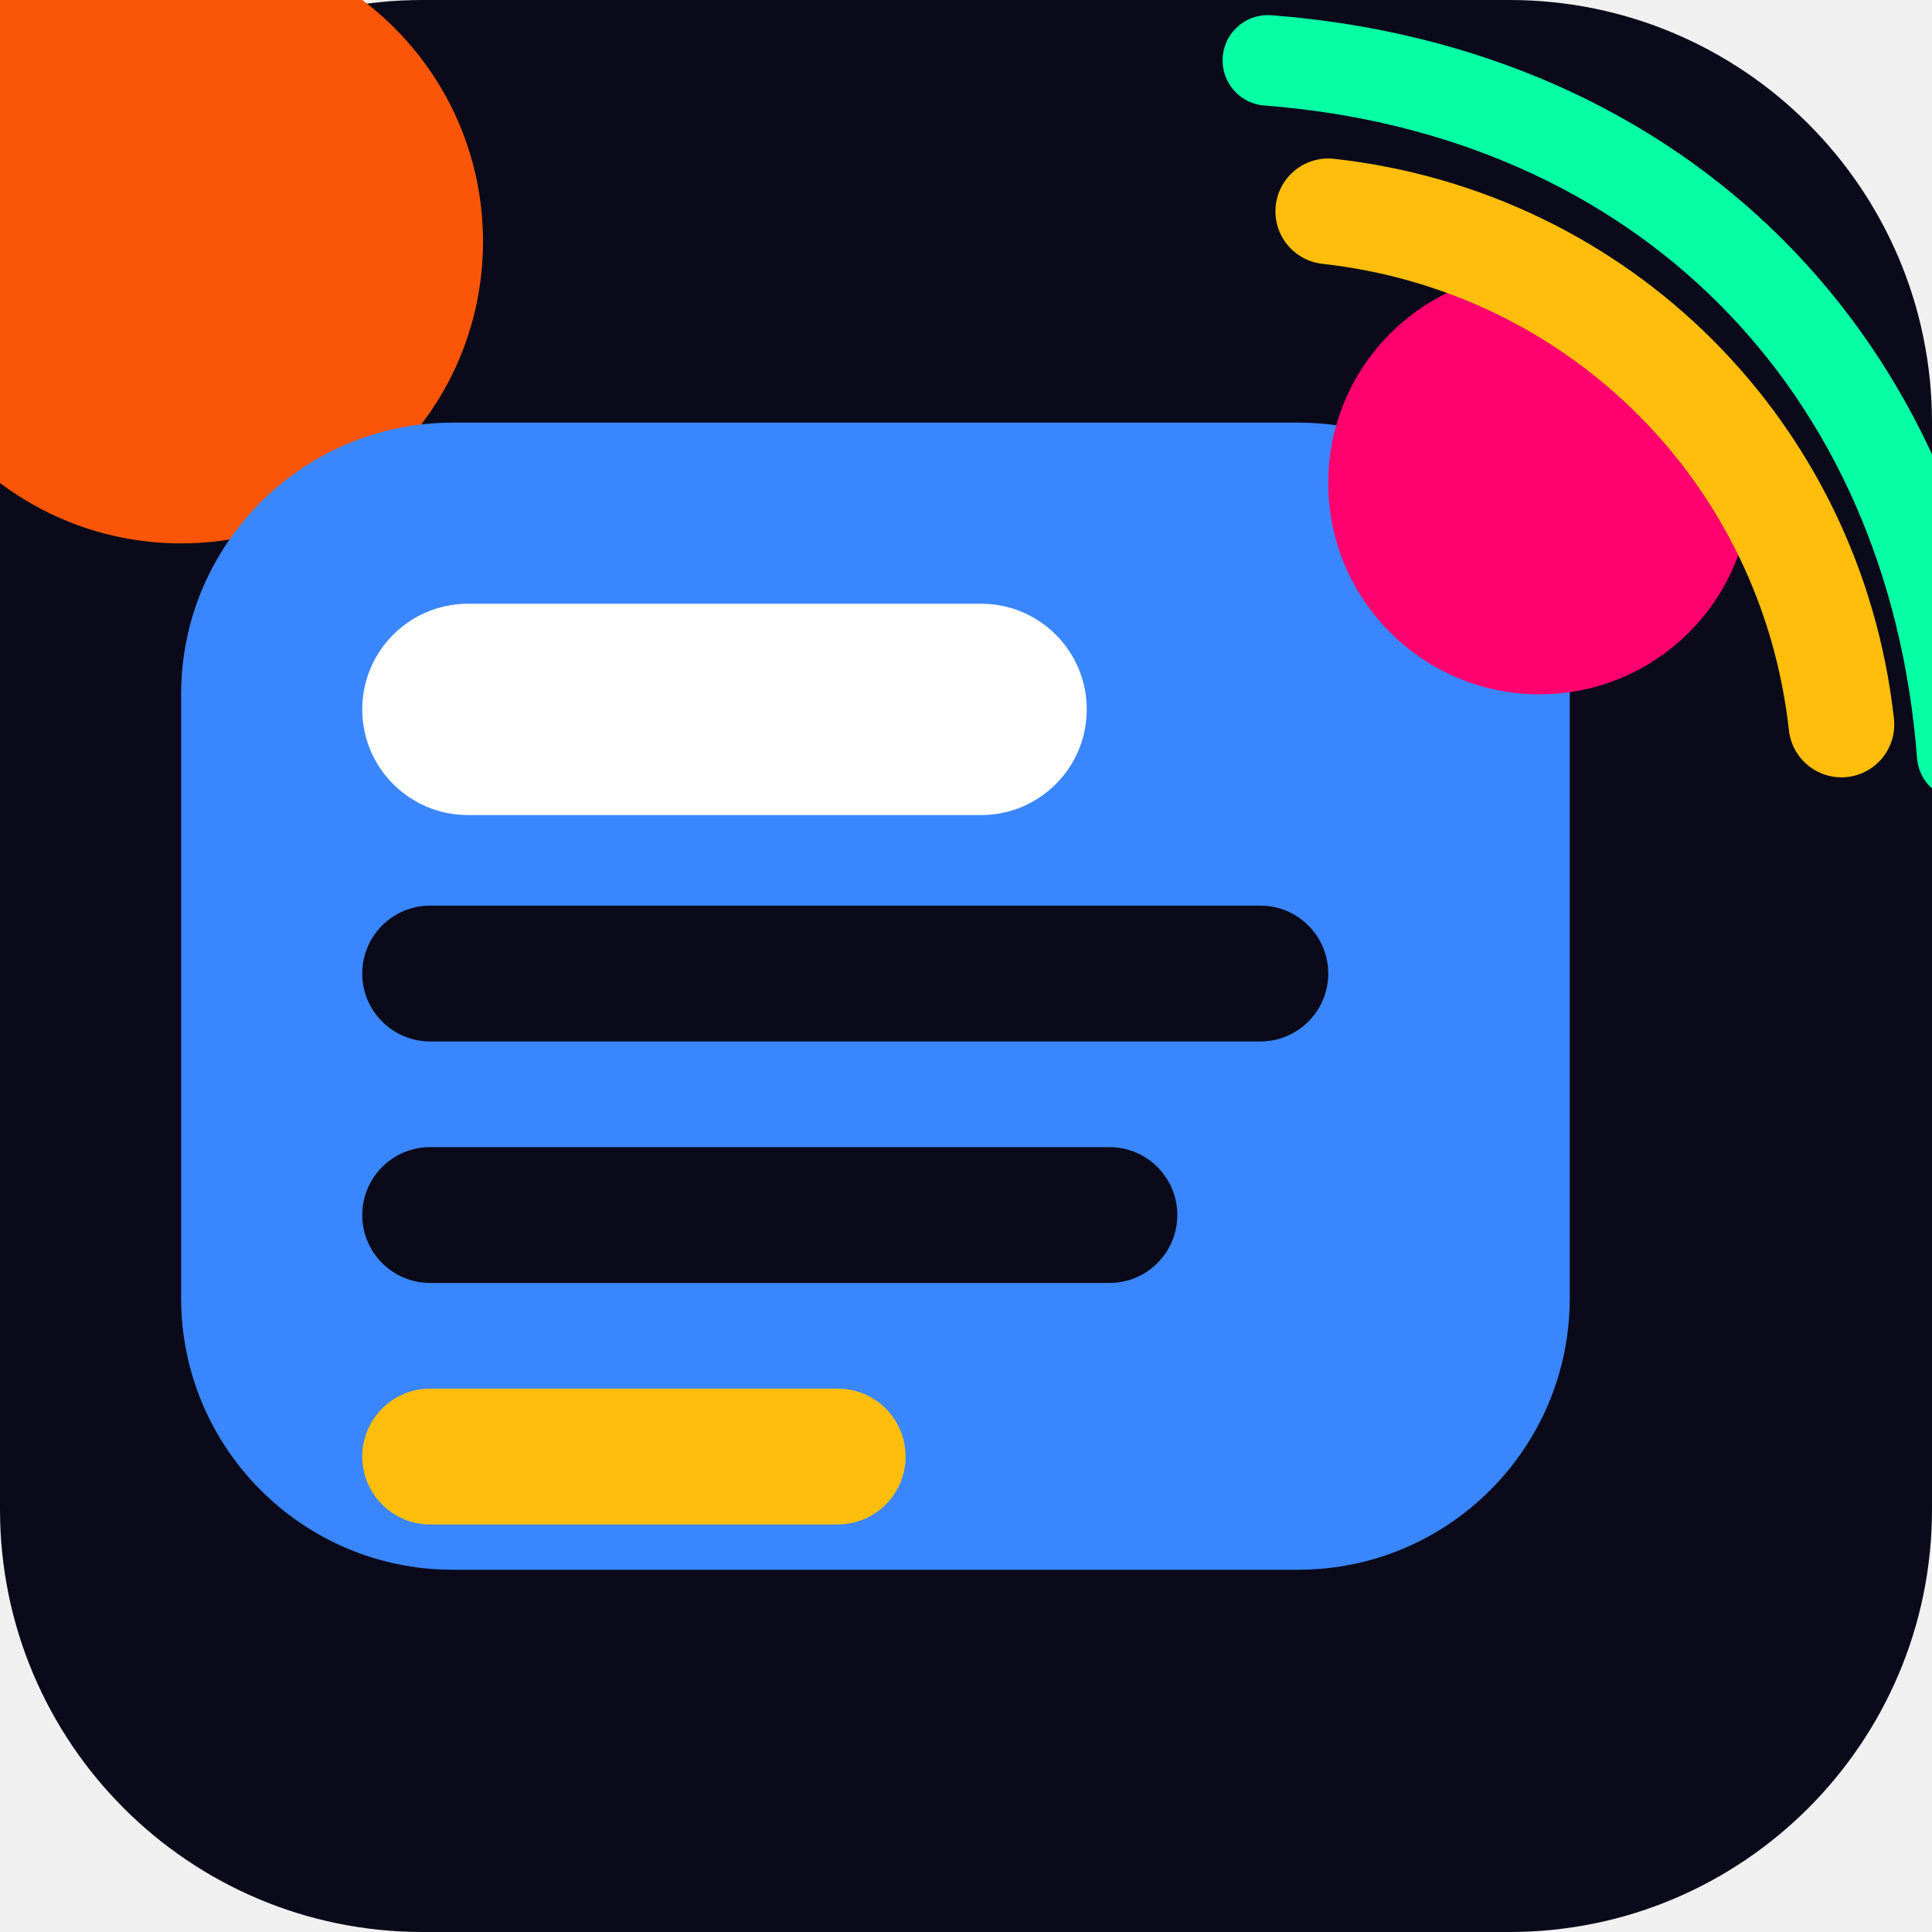
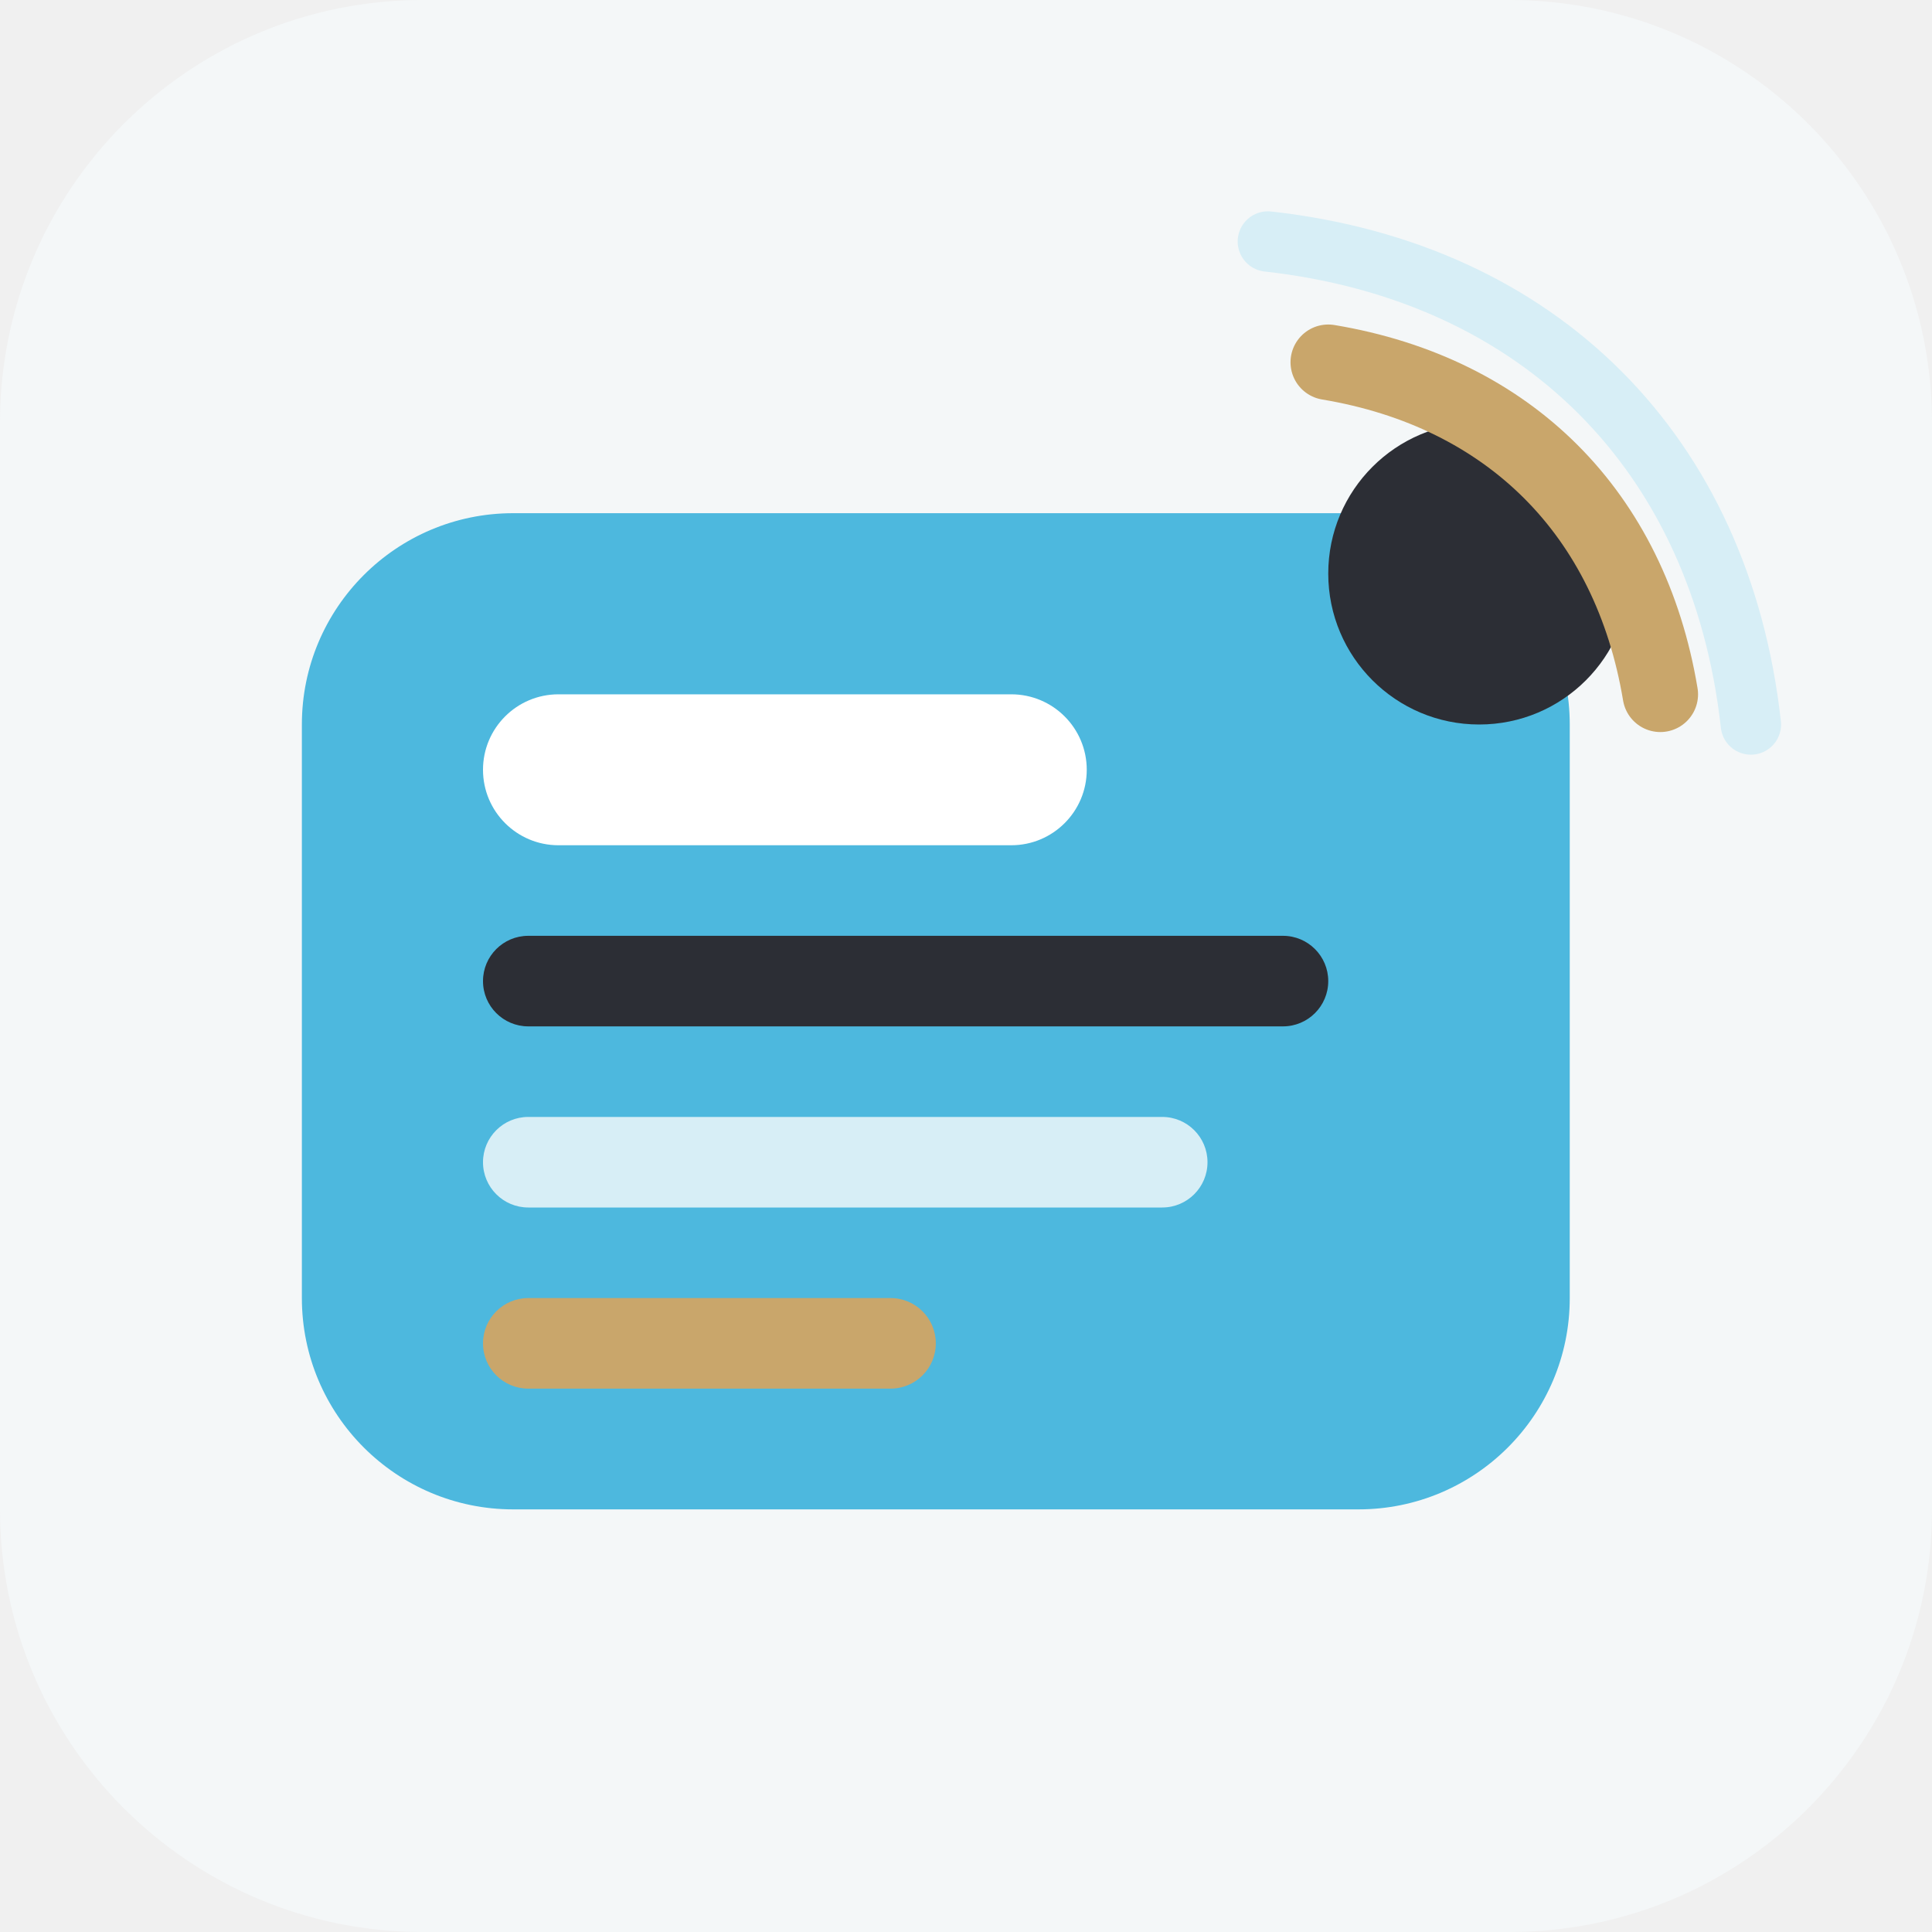
<svg xmlns="http://www.w3.org/2000/svg" viewBox="0 0 128 128" fill="none">
-   <rect width="128" height="128" rx="28" fill="#0A0A1A" />
-   <circle cx="12" cy="16" r="20" fill="#FB5607" />
-   <rect x="12" y="28" width="92" height="76" rx="18" fill="#3A86FF" />
-   <rect x="24" y="40" width="48" height="14" rx="7" fill="#FFFFFF" />
-   <rect x="24" y="60" width="64" height="9" rx="4.5" fill="#0A0A1A" />
-   <rect x="24" y="76" width="54" height="9" rx="4.5" fill="#0A0A1A" />
-   <rect x="24" y="92" width="36" height="9" rx="4.5" fill="#FFBE0B" />
-   <circle cx="102" cy="32" r="14" fill="#FF006E" />
-   <path d="M88 14c18 2 32 16 34 34" stroke="#FFBE0B" stroke-width="7" stroke-linecap="round" />
-   <path d="M84 4c26 2 44 20 46 46" stroke="#06FFA5" stroke-width="6" stroke-linecap="round" />
+   <rect width="128" height="128" rx="28" fill="#F4F7F8" />
+   <rect x="20" y="34" width="84" height="66" rx="14" fill="#4DB8DE" />
+   <rect x="32" y="46" width="40" height="10" rx="5" fill="#FFFFFF" />
+   <rect x="32" y="62" width="56" height="6" rx="3" fill="#2C2E35" />
+   <rect x="32" y="74" width="48" height="6" rx="3" fill="#D7EEF6" />
+   <rect x="32" y="86" width="30" height="6" rx="3" fill="#C9A66B" />
+   <circle cx="98" cy="38" r="10" fill="#2C2E35" />
+   <path d="M88 24c12 2 20 10 22 22" stroke="#C9A66B" stroke-width="5" stroke-linecap="round" />
+   <path d="M84 16c18 2 30 14 32 32" stroke="#D7EEF6" stroke-width="4" stroke-linecap="round" />
</svg>
